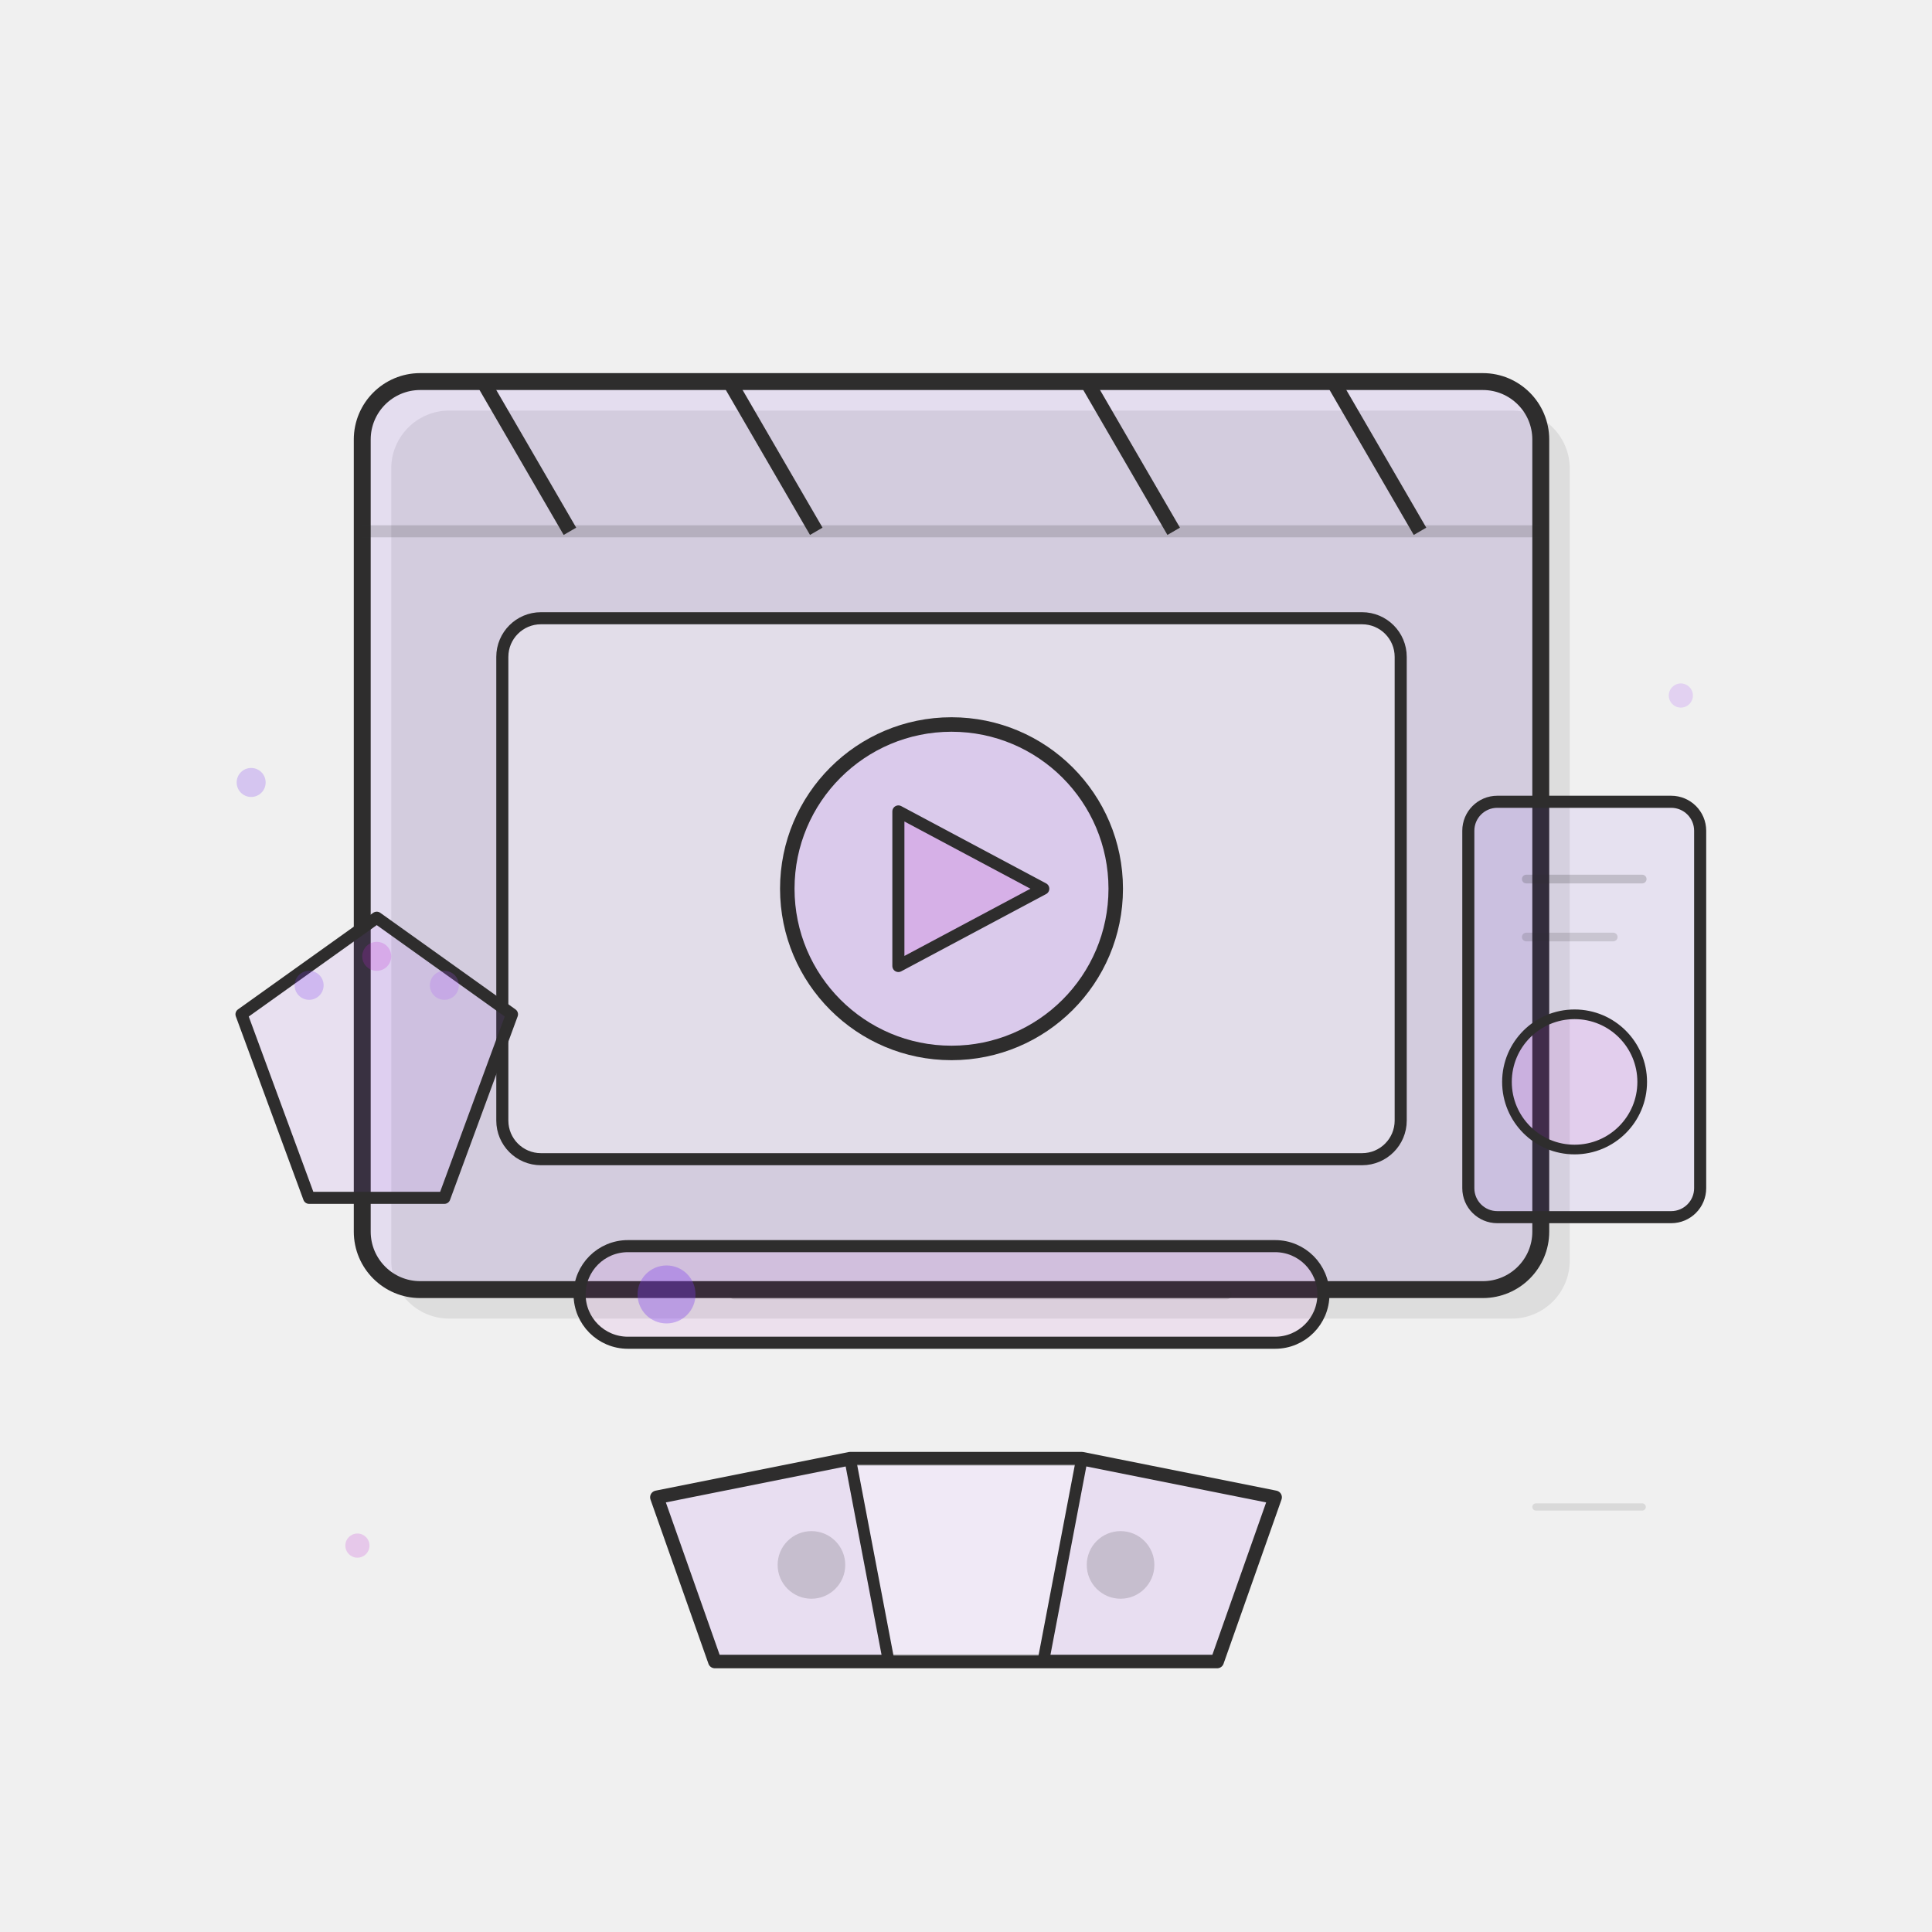
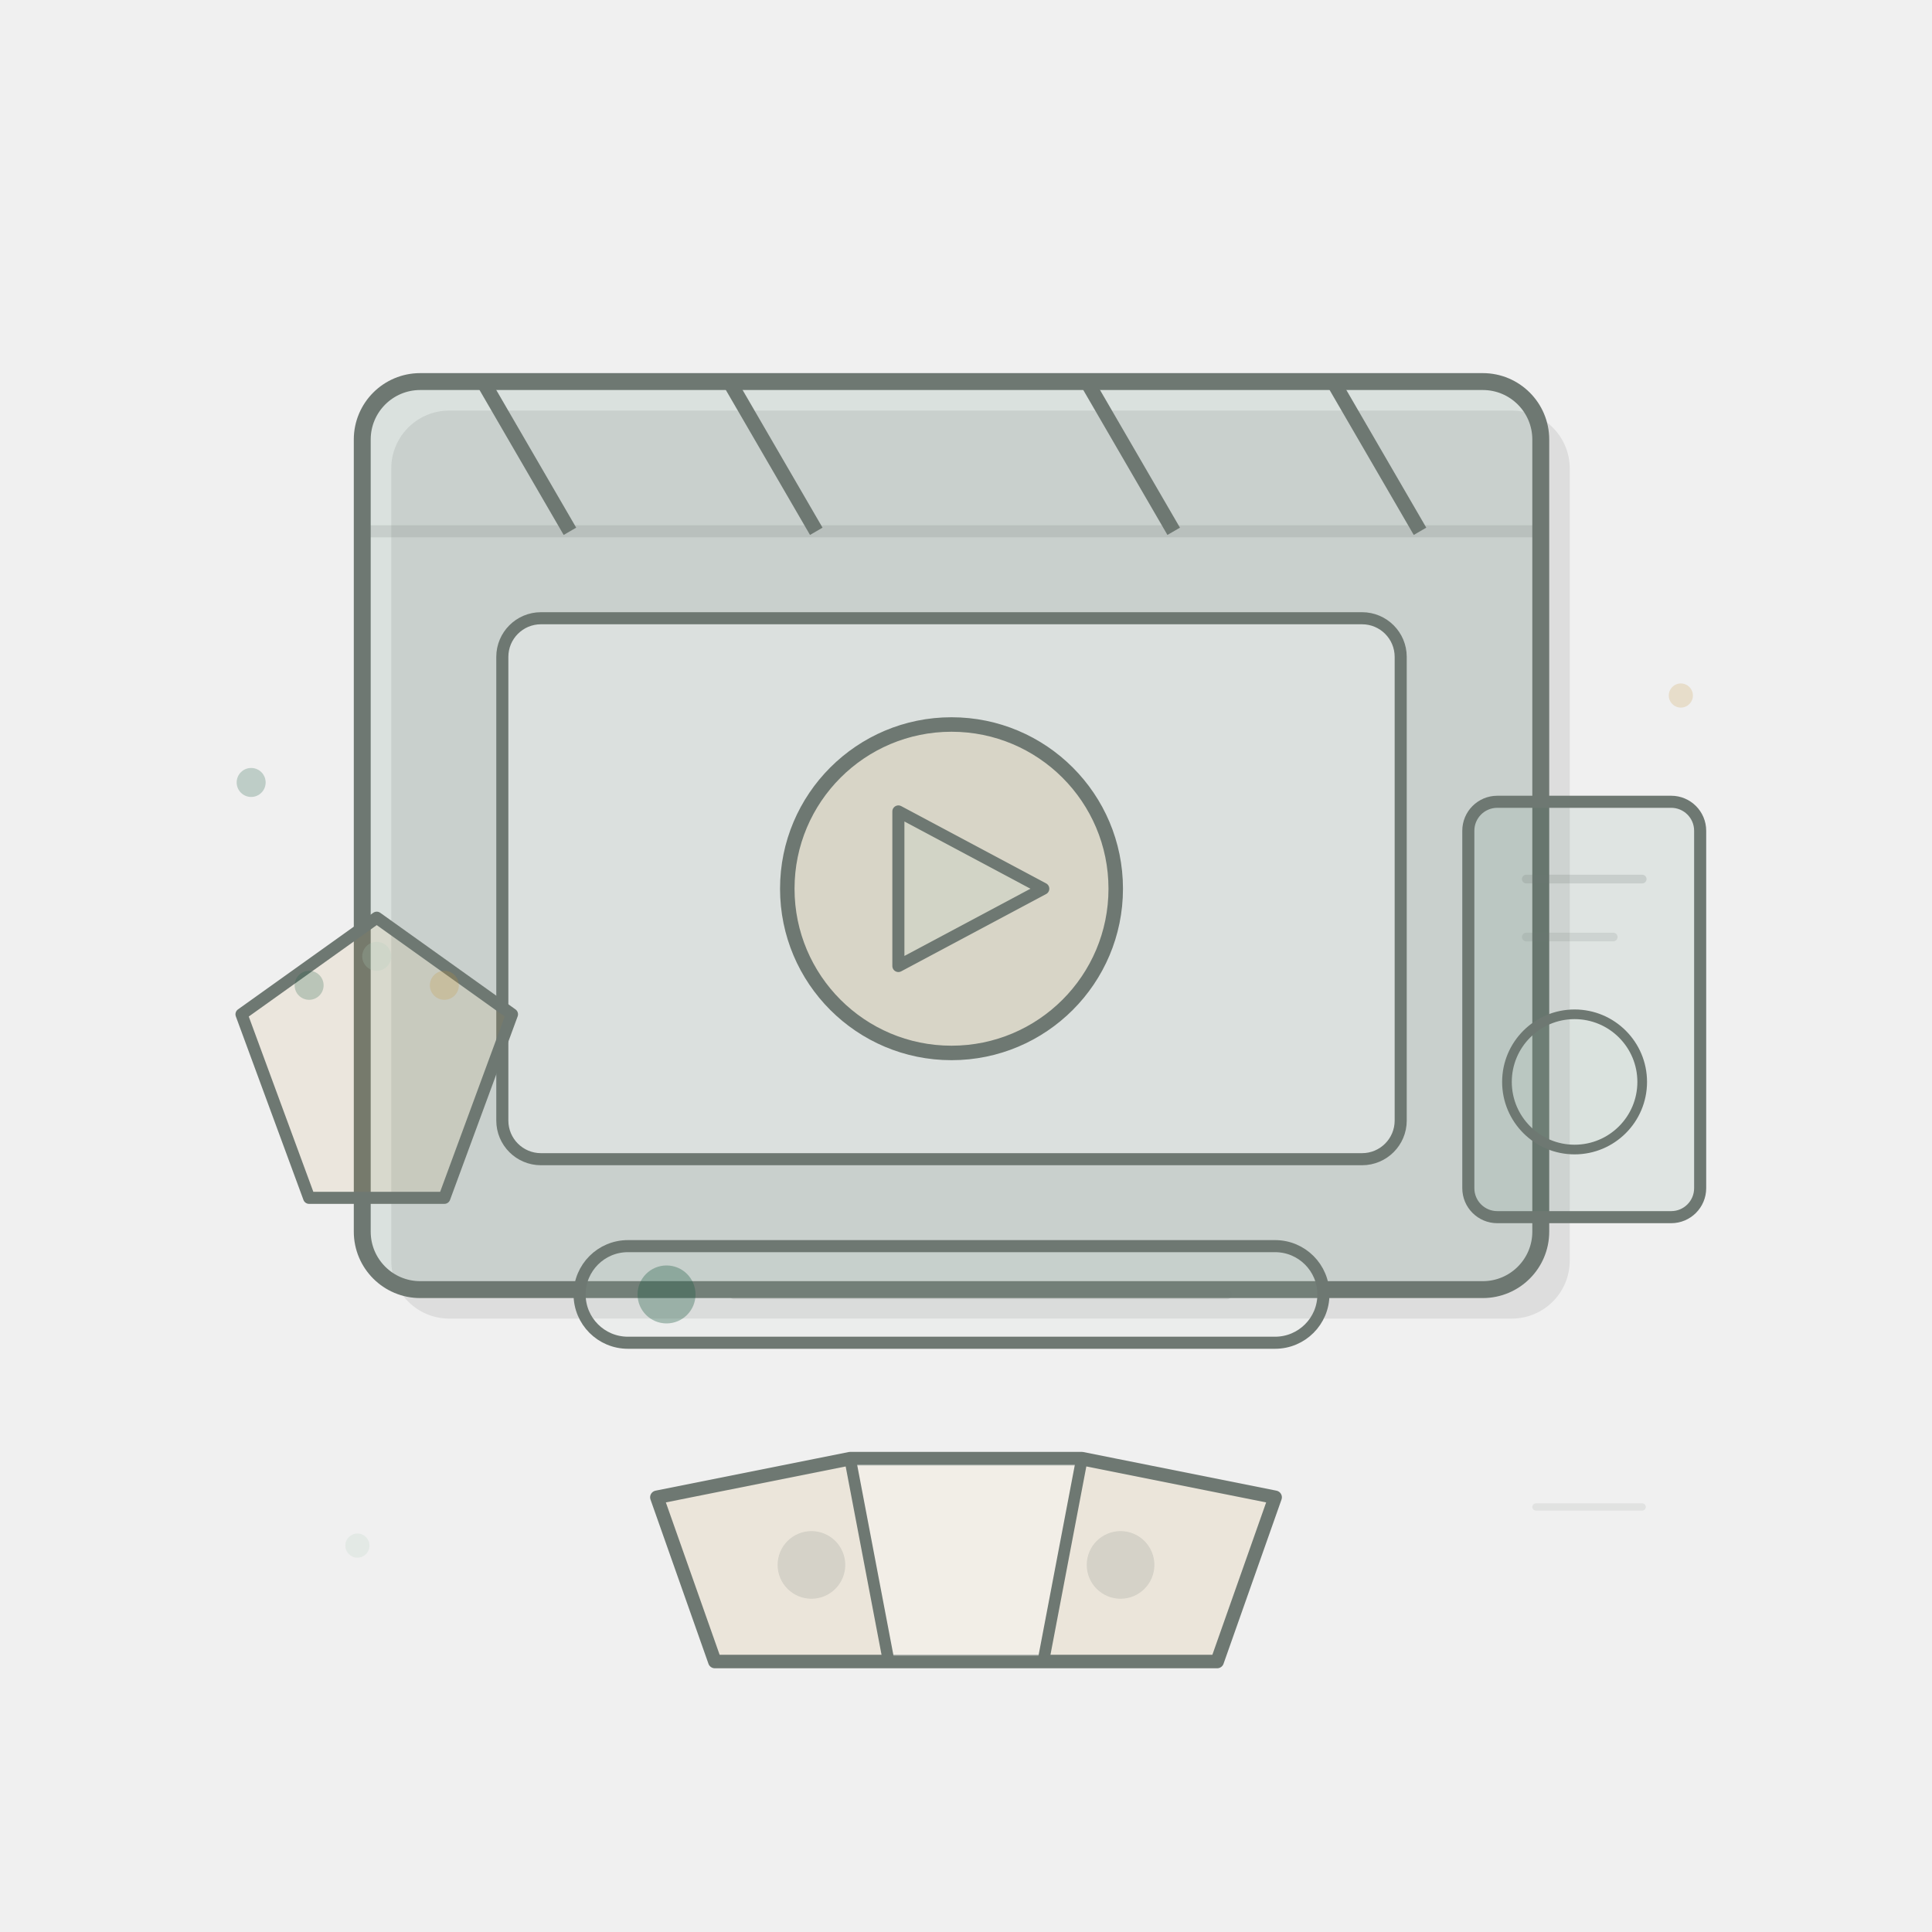
<svg xmlns="http://www.w3.org/2000/svg" viewBox="0 0 400 400" fill="none">
  <rect x="78" y="82" width="244" height="188" rx="12" fill="#000" opacity="0.08" transform="translate(3,3)" />
-   <rect x="75" y="79" width="244" height="188" rx="12" stroke="#2E2D2D" stroke-width="3.5" fill="#7C3AED" fill-opacity="0.1" />
-   <path d="M75 110 L319 110" stroke="#2E2D2D" stroke-width="2.5" opacity="0.18" />
-   <path d="M100 79 L118 110" stroke="#2E2D2D" stroke-width="3" />
-   <path d="M151 79 L169 110" stroke="#2E2D2D" stroke-width="3" />
-   <path d="M225 79 L243 110" stroke="#2E2D2D" stroke-width="3" />
-   <path d="M276 79 L294 110" stroke="#2E2D2D" stroke-width="3" />
-   <rect x="104" y="128" width="186" height="112" rx="8" stroke="#2E2D2D" stroke-width="2.5" fill="white" fill-opacity="0.34" />
-   <circle cx="197" cy="184" r="34" stroke="#2E2D2D" stroke-width="3" fill="#A855F7" fill-opacity="0.14" />
-   <path d="M186 168 L216 184 L186 200 Z" stroke="#2E2D2D" stroke-width="2.5" fill="#C026D3" fill-opacity="0.16" stroke-linejoin="round" />
-   <rect x="120" y="258" width="154" height="20" rx="10" stroke="#2E2D2D" stroke-width="2.5" fill="#C026D3" fill-opacity="0.08" />
-   <circle cx="138" cy="268" r="6" fill="#7C3AED" opacity="0.34" />
-   <line x1="152" y1="268" x2="254" y2="268" stroke="#2E2D2D" stroke-width="2" stroke-linecap="round" opacity="0.16" />
-   <path d="M50 210 L78 190 L106 210 L92 248 H64 Z" stroke="#2E2D2D" stroke-width="2.5" fill="#A855F7" fill-opacity="0.1" stroke-linejoin="round" />
-   <circle cx="64" cy="204" r="3" fill="#7C3AED" opacity="0.24" />
-   <circle cx="78" cy="198" r="3" fill="#C026D3" opacity="0.22" />
-   <circle cx="92" cy="204" r="3" fill="#A855F7" opacity="0.22" />
-   <rect x="304" y="166" width="48" height="86" rx="6" stroke="#2E2D2D" stroke-width="2.5" fill="#7C3AED" fill-opacity="0.08" />
-   <line x1="316" y1="182" x2="340" y2="182" stroke="#2E2D2D" stroke-width="1.8" stroke-linecap="round" opacity="0.2" />
-   <line x1="316" y1="194" x2="334" y2="194" stroke="#2E2D2D" stroke-width="1.8" stroke-linecap="round" opacity="0.16" />
-   <circle cx="326" cy="224" r="14" stroke="#2E2D2D" stroke-width="2" fill="#C026D3" fill-opacity="0.1" />
-   <path d="M136 310 L176 302 H224 L264 310 L252 344 H148 Z" stroke="#2E2D2D" stroke-width="2.8" fill="#A855F7" fill-opacity="0.12" stroke-linejoin="round" />
-   <path d="M176 302 H224 L216 344 H184 Z" stroke="#2E2D2D" stroke-width="2.4" fill="white" fill-opacity="0.34" stroke-linejoin="round" />
-   <circle cx="168" cy="324" r="7" fill="#2E2D2D" opacity="0.18" />
-   <circle cx="232" cy="324" r="7" fill="#2E2D2D" opacity="0.18" />
-   <circle cx="52" cy="162" r="3" fill="#7C3AED" opacity="0.24" />
-   <circle cx="348" cy="144" r="2.5" fill="#A855F7" opacity="0.2" />
-   <circle cx="74" cy="320" r="2.5" fill="#C026D3" opacity="0.2" />
-   <line x1="318" y1="312" x2="340" y2="312" stroke="#2E2D2D" stroke-width="1.5" stroke-linecap="round" opacity="0.12" />
+   <rect x="75" y="79" width="244" height="188" rx="12" stroke="#6E7872" stroke-width="3.5" fill="#1D5C43" fill-opacity="0.1" />
+   <path d="M75 110 L319 110" stroke="#6E7872" stroke-width="2.5" opacity="0.18" />
+   <path d="M100 79 L118 110" stroke="#6E7872" stroke-width="3" />
+   <path d="M151 79 L169 110" stroke="#6E7872" stroke-width="3" />
+   <path d="M225 79 L243 110" stroke="#6E7872" stroke-width="3" />
+   <path d="M276 79 L294 110" stroke="#6E7872" stroke-width="3" />
+   <rect x="104" y="128" width="186" height="112" rx="8" stroke="#6E7872" stroke-width="2.5" fill="white" fill-opacity="0.34" />
+   <circle cx="197" cy="184" r="34" stroke="#6E7872" stroke-width="3" fill="#C39033" fill-opacity="0.14" />
+   <path d="M186 168 L216 184 L186 200 Z" stroke="#6E7872" stroke-width="2.5" fill="#AFCDBB" fill-opacity="0.16" stroke-linejoin="round" />
+   <rect x="120" y="258" width="154" height="20" rx="10" stroke="#6E7872" stroke-width="2.5" fill="#AFCDBB" fill-opacity="0.08" />
+   <circle cx="138" cy="268" r="6" fill="#1D5C43" opacity="0.34" />
+   <line x1="152" y1="268" x2="254" y2="268" stroke="#6E7872" stroke-width="2" stroke-linecap="round" opacity="0.16" />
+   <path d="M50 210 L78 190 L106 210 L92 248 H64 Z" stroke="#6E7872" stroke-width="2.5" fill="#C39033" fill-opacity="0.1" stroke-linejoin="round" />
+   <circle cx="64" cy="204" r="3" fill="#1D5C43" opacity="0.24" />
+   <circle cx="78" cy="198" r="3" fill="#AFCDBB" opacity="0.22" />
+   <circle cx="92" cy="204" r="3" fill="#C39033" opacity="0.22" />
+   <rect x="304" y="166" width="48" height="86" rx="6" stroke="#6E7872" stroke-width="2.5" fill="#1D5C43" fill-opacity="0.08" />
+   <line x1="316" y1="182" x2="340" y2="182" stroke="#6E7872" stroke-width="1.8" stroke-linecap="round" opacity="0.2" />
+   <line x1="316" y1="194" x2="334" y2="194" stroke="#6E7872" stroke-width="1.8" stroke-linecap="round" opacity="0.16" />
+   <circle cx="326" cy="224" r="14" stroke="#6E7872" stroke-width="2" fill="#AFCDBB" fill-opacity="0.1" />
+   <path d="M136 310 L176 302 H224 L264 310 L252 344 H148 Z" stroke="#6E7872" stroke-width="2.8" fill="#C39033" fill-opacity="0.12" stroke-linejoin="round" />
+   <path d="M176 302 H224 L216 344 H184 Z" stroke="#6E7872" stroke-width="2.4" fill="white" fill-opacity="0.34" stroke-linejoin="round" />
+   <circle cx="168" cy="324" r="7" fill="#6E7872" opacity="0.18" />
+   <circle cx="232" cy="324" r="7" fill="#6E7872" opacity="0.18" />
+   <circle cx="52" cy="162" r="3" fill="#1D5C43" opacity="0.24" />
+   <circle cx="348" cy="144" r="2.5" fill="#C39033" opacity="0.2" />
+   <circle cx="74" cy="320" r="2.5" fill="#AFCDBB" opacity="0.2" />
+   <line x1="318" y1="312" x2="340" y2="312" stroke="#6E7872" stroke-width="1.5" stroke-linecap="round" opacity="0.12" />
</svg>
